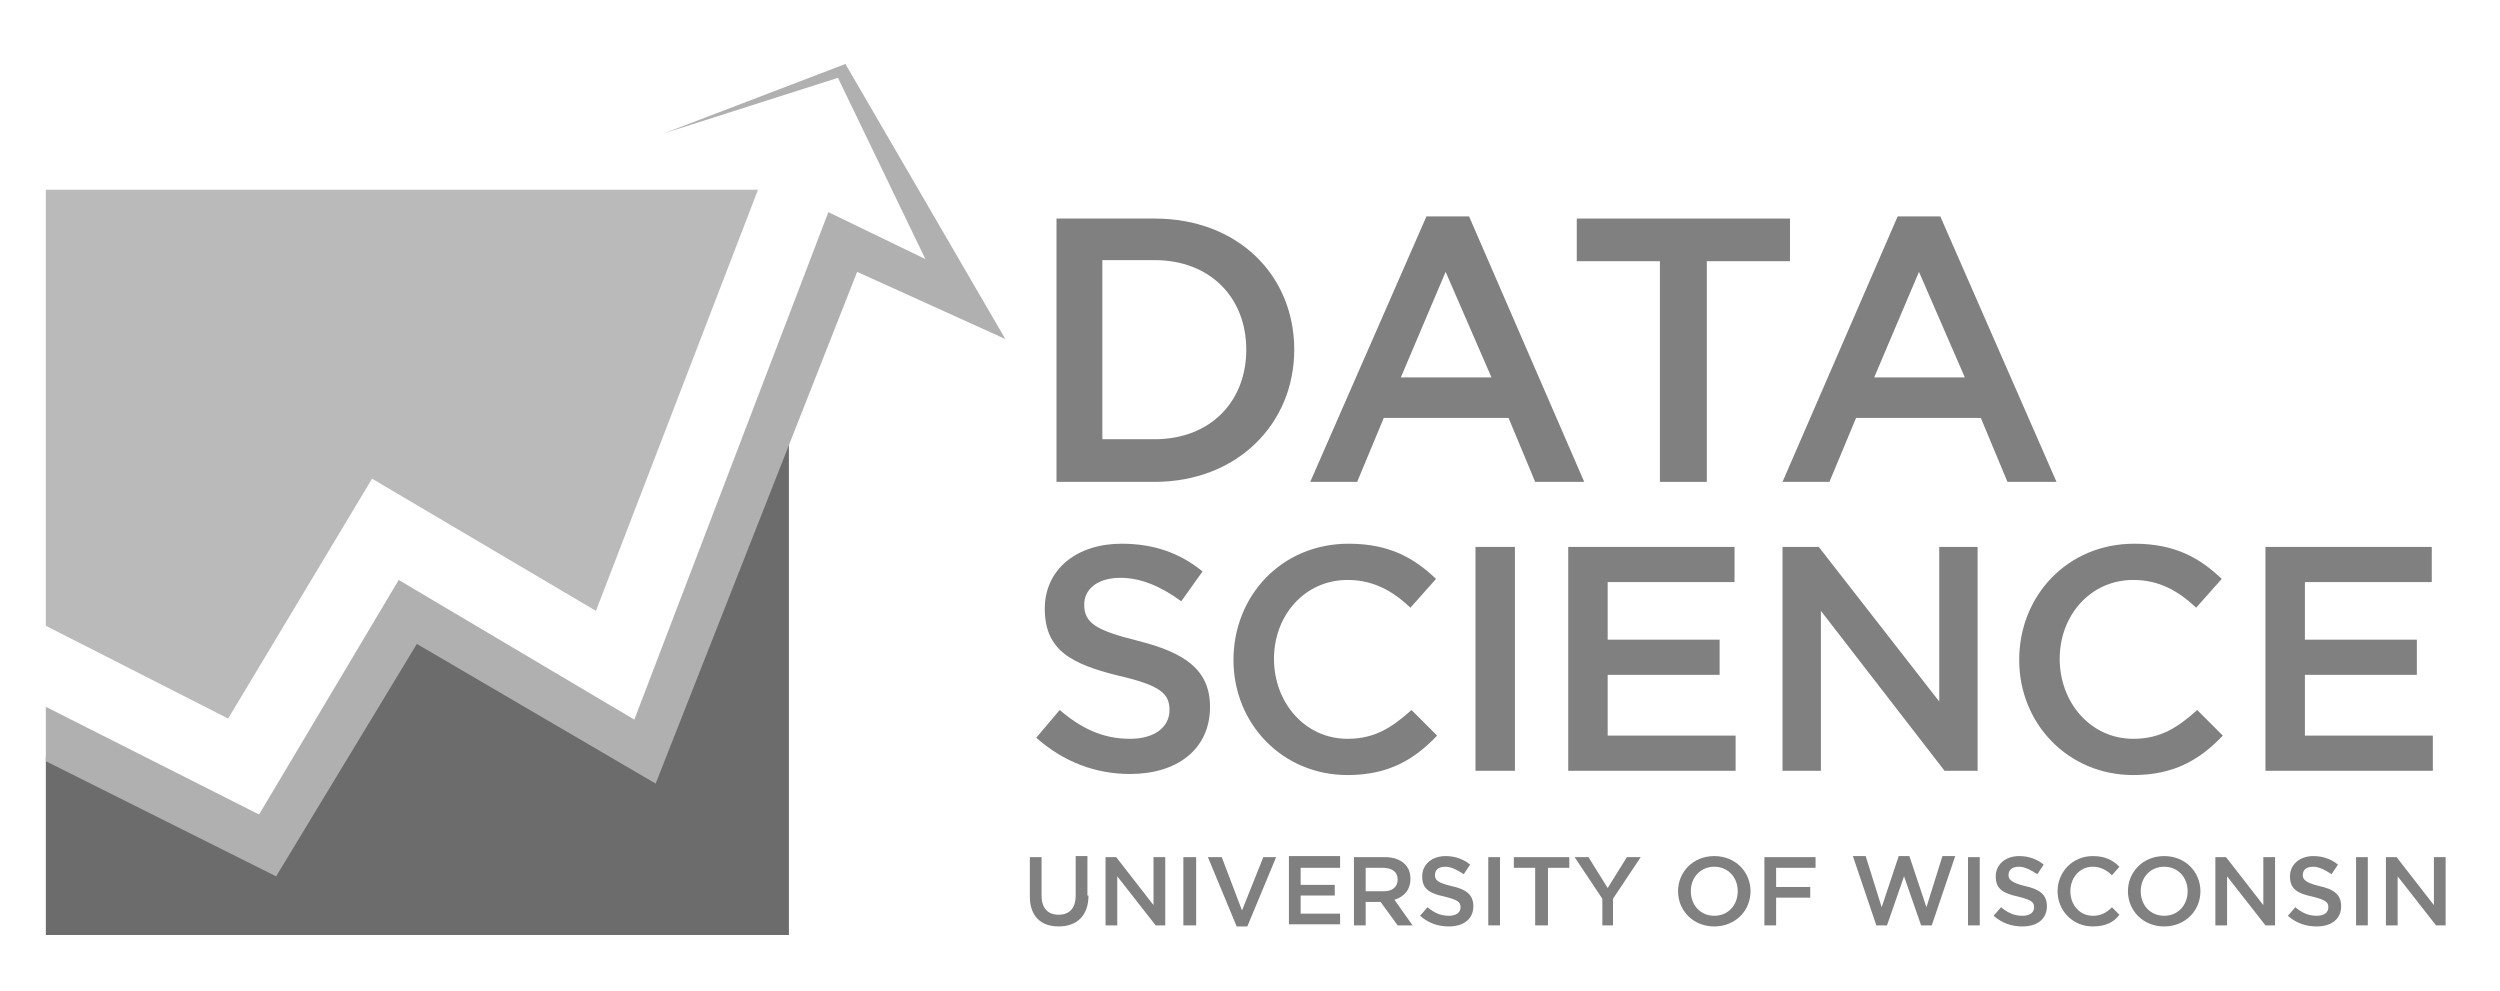
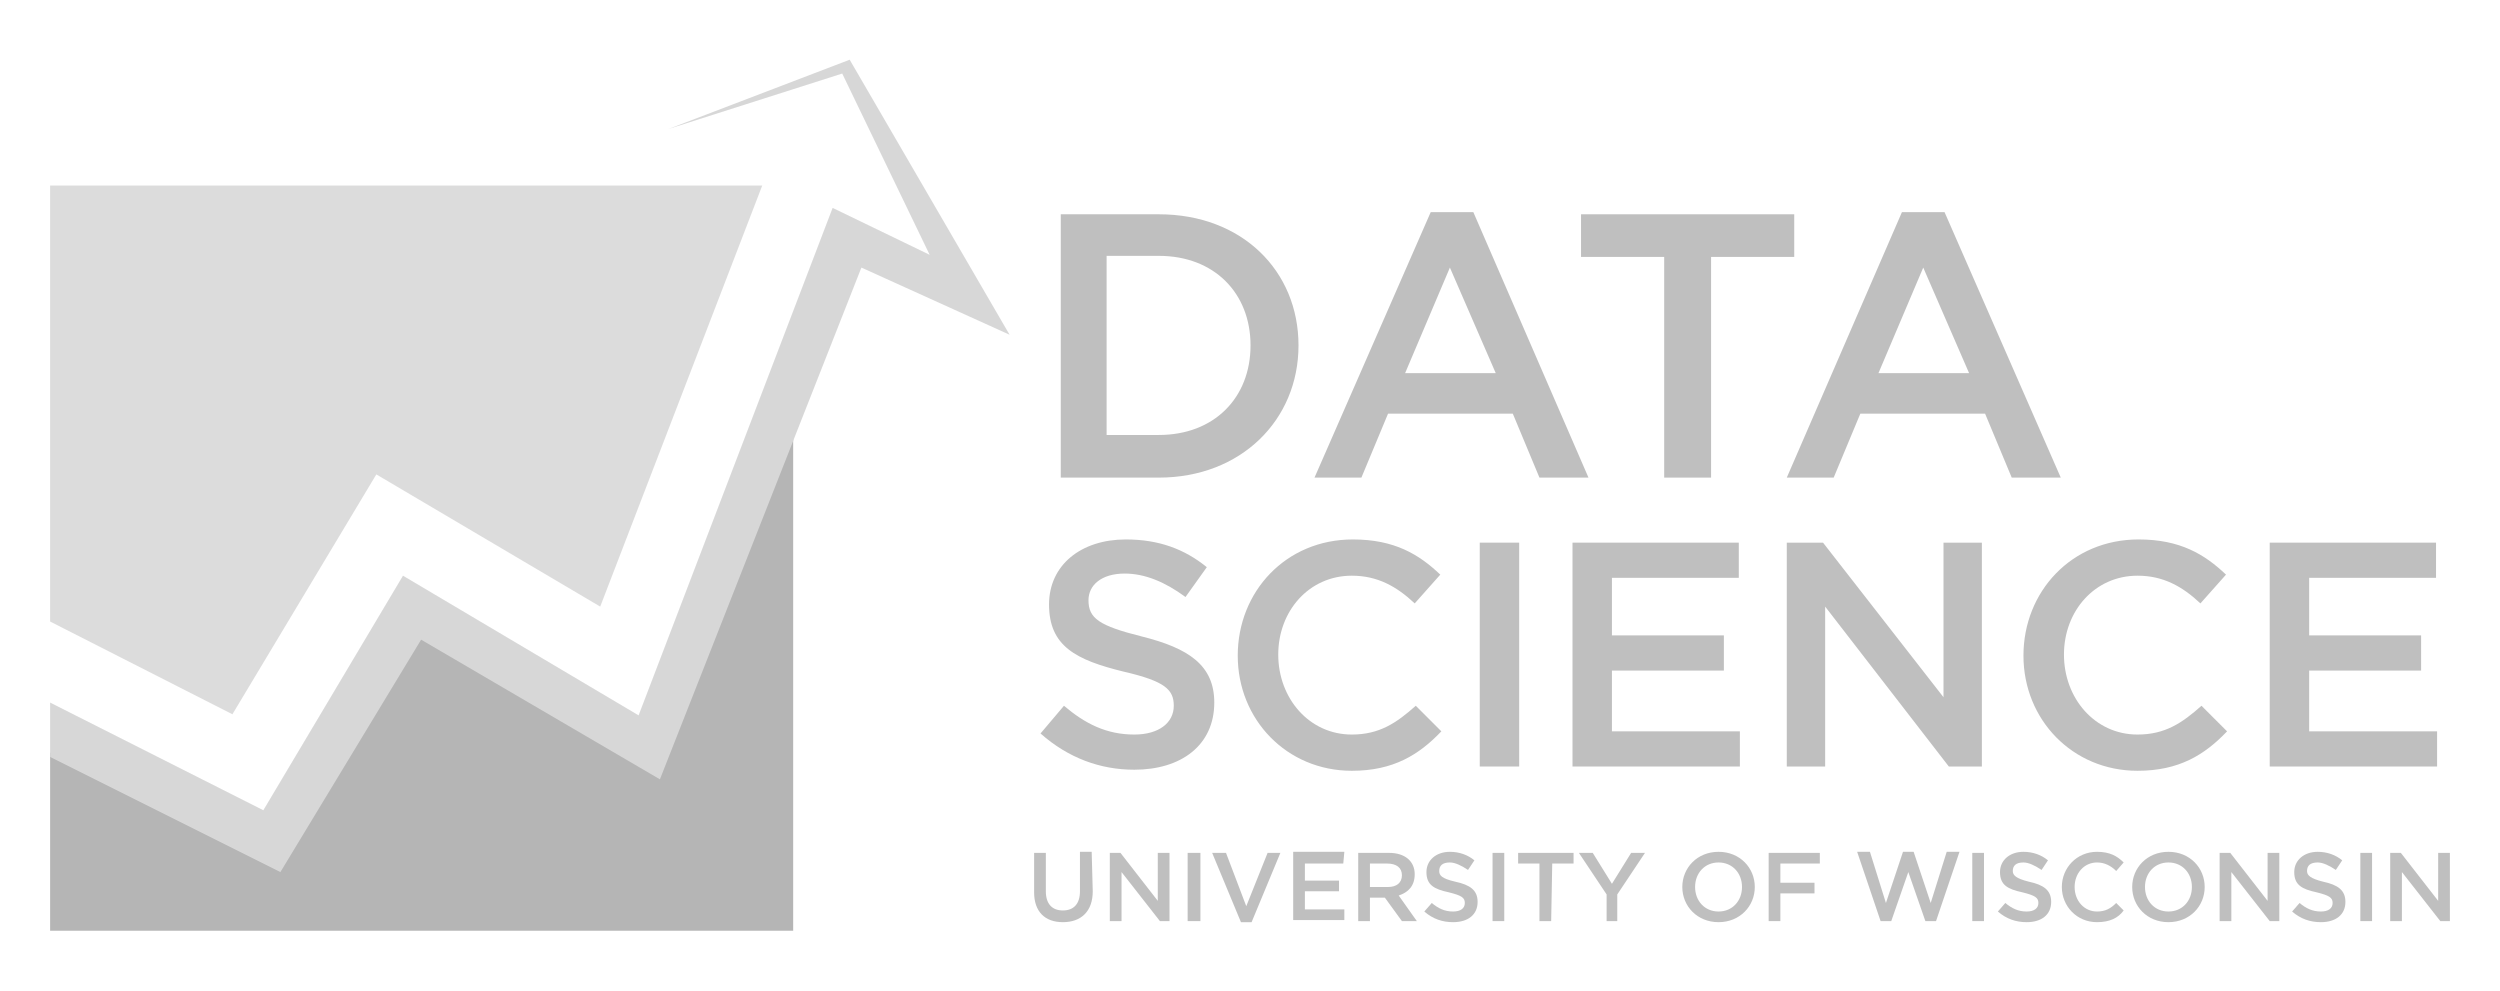
- <svg xmlns="http://www.w3.org/2000/svg" version="1.1" id="Layer_1" x="0px" y="0px" viewBox="0 0 234.5 92.9" style="enable-background:new 0 0 234.5 92.9;" xml:space="preserve">
+ <svg xmlns="http://www.w3.org/2000/svg" version="1.1" id="Layer_1" x="0px" y="0px" viewBox="57 14.1 234.5 92.9" style="enable-background:new 57 14.1 234.5 92.9;" xml:space="preserve">
  <style type="text/css">
- 	.st0{fill:#6C6C6C;}
- 	.st1{fill:#BABABA;}
- 	.st2{fill:#B0B0B0;}
- 	.st3{fill:#808080;}
+ 	.st0{opacity:0.5;}
+ 	.st1{fill:#6C6C6C;}
+ 	.st2{fill:#BABABA;}
+ 	.st3{fill:#B0B0B0;}
+ 	.st4{fill:#808080;}
</style>
-   <g>
+   <g class="st0">
    <g>
-       <polygon class="st0" points="61.4,73.2 39,60.2 25.8,81.9 4.3,71 4.3,87.7 74,87.7 74,41.4   " />
-       <polygon class="st1" points="21.4,67.4 34.9,44.9 55.9,57.3 71.1,17.8 4.3,17.8 4.3,58.7   " />
-       <polygon class="st2" points="79.3,6 62.3,12.5 78.6,7.3 86.8,24.3 77.7,19.9 59.5,67.5 37.4,54.4 24.3,76.4 4.3,66.3 4.3,71.4     25.9,82.2 39.1,60.4 61.5,73.5 80.4,25.5 94.3,31.8   " />
+       <polygon class="st1" points="118.8,86.9 96.4,73.9 83.2,95.6 61.7,84.7 61.7,101.4 131.4,101.4 131.4,55.1   " />
+       <polygon class="st2" points="78.8,81.1 92.3,58.6 113.3,71 128.5,31.5 61.7,31.5 61.7,72.4   " />
+       <polygon class="st3" points="136.7,19.7 119.7,26.2 136,21 144.2,38 135.1,33.6 116.9,81.2 94.8,68.1 81.7,90.1 61.7,80     61.7,85.1 83.3,95.9 96.5,74.1 118.9,87.2 137.8,39.2 151.7,45.5   " />
    </g>
    <g>
      <g>
        <g>
-           <path class="st3" d="M102.1,84c0,1.9-1.1,2.9-2.8,2.9c-1.7,0-2.7-1-2.7-2.8v-3.7h1.1V84c0,1.2,0.6,1.8,1.6,1.8      c1,0,1.6-0.6,1.6-1.8v-3.7h1.1V84z" />
-           <path class="st3" d="M108.2,80.4h1.1v6.4h-0.9l-3.6-4.6v4.6h-1.1v-6.4h1l3.5,4.5V80.4z" />
-           <path class="st3" d="M112.2,80.4v6.4H111v-6.4H112.2z" />
-           <path class="st3" d="M118.5,80.4h1.2l-2.7,6.5h-1l-2.7-6.5h1.3l1.9,5L118.5,80.4z" />
-           <path class="st3" d="M125.6,81.4h-3.6V83h3.2v1h-3.2v1.7h3.7v1h-4.8v-6.4h4.8V81.4z" />
-           <path class="st3" d="M131.1,86.8l-1.6-2.2h-1.4v2.2h-1.1v-6.4h2.9c1.5,0,2.4,0.8,2.4,2c0,1.1-0.6,1.7-1.5,2l1.7,2.4H131.1z       M129.7,81.4h-1.6v2.2h1.7c0.8,0,1.3-0.4,1.3-1.1C131.1,81.8,130.6,81.4,129.7,81.4z" />
-           <path class="st3" d="M136.1,83.1c1.4,0.3,2.1,0.8,2.1,1.9c0,1.2-0.9,1.9-2.3,1.9c-1,0-1.9-0.3-2.7-1l0.7-0.8      c0.6,0.5,1.2,0.8,2,0.8c0.7,0,1.1-0.3,1.1-0.8c0-0.5-0.3-0.7-1.5-1c-1.4-0.3-2.1-0.7-2.1-1.9c0-1.1,0.9-1.9,2.2-1.9      c0.9,0,1.7,0.3,2.3,0.8l-0.6,0.9c-0.6-0.4-1.2-0.7-1.7-0.7c-0.7,0-1,0.3-1,0.8C134.6,82.5,134.8,82.8,136.1,83.1z" />
-           <path class="st3" d="M140.7,80.4v6.4h-1.1v-6.4H140.7z" />
-           <path class="st3" d="M145.1,86.8H144v-5.4h-2v-1h5.2v1h-2V86.8z" />
-           <path class="st3" d="M151.4,86.8h-1.1v-2.5l-2.6-3.9h1.3l1.8,2.9l1.8-2.9h1.3l-2.6,3.9V86.8z" />
-           <path class="st3" d="M160.8,86.9c-2,0-3.4-1.5-3.4-3.3c0-1.8,1.4-3.3,3.4-3.3c2,0,3.4,1.5,3.4,3.3      C164.2,85.4,162.8,86.9,160.8,86.9z M160.8,81.3c-1.3,0-2.2,1-2.2,2.3s0.9,2.3,2.2,2.3c1.3,0,2.2-1,2.2-2.3      S162.1,81.3,160.8,81.3z" />
-           <path class="st3" d="M170.3,81.4h-3.7v1.8h3.2v1h-3.2v2.6h-1.1v-6.4h4.8V81.4z" />
-           <path class="st3" d="M178.1,80.3h1l1.6,4.8l1.5-4.8h1.2l-2.2,6.5h-1l-1.6-4.6l-1.6,4.6h-1l-2.2-6.5h1.2l1.5,4.8L178.1,80.3z" />
-           <path class="st3" d="M185.7,80.4v6.4h-1.1v-6.4H185.7z" />
-           <path class="st3" d="M189.9,83.1c1.4,0.3,2.1,0.8,2.1,1.9c0,1.2-0.9,1.9-2.3,1.9c-1,0-1.9-0.3-2.7-1l0.7-0.8      c0.6,0.5,1.2,0.8,2,0.8c0.7,0,1.1-0.3,1.1-0.8c0-0.5-0.3-0.7-1.5-1c-1.4-0.3-2.1-0.7-2.1-1.9c0-1.1,0.9-1.9,2.2-1.9      c0.9,0,1.7,0.3,2.3,0.8l-0.6,0.9c-0.6-0.4-1.2-0.7-1.7-0.7c-0.7,0-1,0.3-1,0.8C188.4,82.5,188.7,82.8,189.9,83.1z" />
-           <path class="st3" d="M196.3,86.9c-1.9,0-3.3-1.5-3.3-3.3c0-1.8,1.4-3.3,3.3-3.3c1.2,0,1.9,0.4,2.5,1l-0.7,0.8      c-0.5-0.5-1.1-0.8-1.8-0.8c-1.2,0-2.1,1-2.1,2.3s0.9,2.3,2.1,2.3c0.8,0,1.3-0.3,1.8-0.8l0.7,0.7      C198.3,86.5,197.5,86.9,196.3,86.9z" />
-           <path class="st3" d="M203,86.9c-2,0-3.4-1.5-3.4-3.3c0-1.8,1.4-3.3,3.4-3.3c2,0,3.4,1.5,3.4,3.3C206.4,85.4,205,86.9,203,86.9z       M203,81.3c-1.3,0-2.2,1-2.2,2.3s0.9,2.3,2.2,2.3c1.3,0,2.2-1,2.2-2.3S204.3,81.3,203,81.3z" />
-           <path class="st3" d="M212.3,80.4h1.1v6.4h-0.9l-3.6-4.6v4.6h-1.1v-6.4h1l3.5,4.5V80.4z" />
-           <path class="st3" d="M217.5,83.1c1.4,0.3,2.1,0.8,2.1,1.9c0,1.2-0.9,1.9-2.3,1.9c-1,0-1.9-0.3-2.7-1l0.7-0.8      c0.6,0.5,1.2,0.8,2,0.8c0.7,0,1.1-0.3,1.1-0.8c0-0.5-0.3-0.7-1.5-1c-1.4-0.3-2.1-0.7-2.1-1.9c0-1.1,0.9-1.9,2.2-1.9      c0.9,0,1.7,0.3,2.3,0.8l-0.6,0.9c-0.6-0.4-1.2-0.7-1.7-0.7c-0.7,0-1,0.3-1,0.8C216,82.5,216.3,82.8,217.5,83.1z" />
-           <path class="st3" d="M222.1,80.4v6.4H221v-6.4H222.1z" />
-           <path class="st3" d="M228.3,80.4h1.1v6.4h-0.9l-3.6-4.6v4.6h-1.1v-6.4h1l3.5,4.5V80.4z" />
+           <path class="st4" d="M159.5,97.7c0,1.9-1.1,2.9-2.8,2.9s-2.7-1-2.7-2.8v-3.7h1.1v3.6c0,1.2,0.6,1.8,1.6,1.8s1.6-0.6,1.6-1.8V94      h1.1L159.5,97.7L159.5,97.7z" />
+           <path class="st4" d="M165.6,94.1h1.1v6.4h-0.9l-3.6-4.6v4.6h-1.1v-6.4h1l3.5,4.5V94.1z" />
+           <path class="st4" d="M169.6,94.1v6.4h-1.2v-6.4H169.6z" />
+           <path class="st4" d="M175.9,94.1h1.2l-2.7,6.5h-1l-2.7-6.5h1.3l1.9,5L175.9,94.1z" />
+           <path class="st4" d="M183,95.1h-3.6v1.6h3.2v1h-3.2v1.7h3.7v1h-4.8V94h4.8L183,95.1L183,95.1z" />
+           <path class="st4" d="M188.5,100.5l-1.6-2.2h-1.4v2.2h-1.1v-6.4h2.9c1.5,0,2.4,0.8,2.4,2c0,1.1-0.6,1.7-1.5,2l1.7,2.4H188.5z       M187.1,95.1h-1.6v2.2h1.7c0.8,0,1.3-0.4,1.3-1.1S188,95.1,187.1,95.1z" />
+           <path class="st4" d="M193.5,96.8c1.4,0.3,2.1,0.8,2.1,1.9c0,1.2-0.9,1.9-2.3,1.9c-1,0-1.9-0.3-2.7-1l0.7-0.8      c0.6,0.5,1.2,0.8,2,0.8c0.7,0,1.1-0.3,1.1-0.8s-0.3-0.7-1.5-1c-1.4-0.3-2.1-0.7-2.1-1.9c0-1.1,0.9-1.9,2.2-1.9      c0.9,0,1.7,0.3,2.3,0.8l-0.6,0.9c-0.6-0.4-1.2-0.7-1.7-0.7c-0.7,0-1,0.3-1,0.8C192,96.2,192.2,96.5,193.5,96.8z" />
+           <path class="st4" d="M198.1,94.1v6.4H197v-6.4H198.1z" />
+           <path class="st4" d="M202.5,100.5h-1.1v-5.4h-2v-1h5.2v1h-2L202.5,100.5L202.5,100.5z" />
+           <path class="st4" d="M208.8,100.5h-1.1V98l-2.6-3.9h1.3l1.8,2.9l1.8-2.9h1.3l-2.6,3.9v2.5H208.8z" />
+           <path class="st4" d="M218.2,100.6c-2,0-3.4-1.5-3.4-3.3s1.4-3.3,3.4-3.3s3.4,1.5,3.4,3.3S220.2,100.6,218.2,100.6z M218.2,95      c-1.3,0-2.2,1-2.2,2.3s0.9,2.3,2.2,2.3s2.2-1,2.2-2.3S219.5,95,218.2,95z" />
+           <path class="st4" d="M227.7,95.1H224v1.8h3.2v1H224v2.6h-1.1v-6.4h4.8V95.1z" />
+           <path class="st4" d="M235.5,94h1l1.6,4.8l1.5-4.8h1.2l-2.2,6.5h-1l-1.6-4.6l-1.6,4.6h-1l-2.2-6.5h1.2l1.5,4.8L235.5,94z" />
+           <path class="st4" d="M243.1,94.1v6.4H242v-6.4H243.1z" />
+           <path class="st4" d="M247.3,96.8c1.4,0.3,2.1,0.8,2.1,1.9c0,1.2-0.9,1.9-2.3,1.9c-1,0-1.9-0.3-2.7-1l0.7-0.8      c0.6,0.5,1.2,0.8,2,0.8c0.7,0,1.1-0.3,1.1-0.8s-0.3-0.7-1.5-1c-1.4-0.3-2.1-0.7-2.1-1.9c0-1.1,0.9-1.9,2.2-1.9      c0.9,0,1.7,0.3,2.3,0.8l-0.6,0.9c-0.6-0.4-1.2-0.7-1.7-0.7c-0.7,0-1,0.3-1,0.8C245.8,96.2,246.1,96.5,247.3,96.8z" />
+           <path class="st4" d="M253.7,100.6c-1.9,0-3.3-1.5-3.3-3.3s1.4-3.3,3.3-3.3c1.2,0,1.9,0.4,2.5,1l-0.7,0.8      c-0.5-0.5-1.1-0.8-1.8-0.8c-1.2,0-2.1,1-2.1,2.3s0.9,2.3,2.1,2.3c0.8,0,1.3-0.3,1.8-0.8l0.7,0.7      C255.7,100.2,254.9,100.6,253.7,100.6z" />
+           <path class="st4" d="M260.4,100.6c-2,0-3.4-1.5-3.4-3.3s1.4-3.3,3.4-3.3s3.4,1.5,3.4,3.3S262.4,100.6,260.4,100.6z M260.4,95      c-1.3,0-2.2,1-2.2,2.3s0.9,2.3,2.2,2.3s2.2-1,2.2-2.3S261.7,95,260.4,95z" />
+           <path class="st4" d="M269.7,94.1h1.1v6.4h-0.9l-3.6-4.6v4.6h-1.1v-6.4h1l3.5,4.5V94.1z" />
+           <path class="st4" d="M274.9,96.8c1.4,0.3,2.1,0.8,2.1,1.9c0,1.2-0.9,1.9-2.3,1.9c-1,0-1.9-0.3-2.7-1l0.7-0.8      c0.6,0.5,1.2,0.8,2,0.8c0.7,0,1.1-0.3,1.1-0.8s-0.3-0.7-1.5-1c-1.4-0.3-2.1-0.7-2.1-1.9c0-1.1,0.9-1.9,2.2-1.9      c0.9,0,1.7,0.3,2.3,0.8l-0.6,0.9c-0.6-0.4-1.2-0.7-1.7-0.7c-0.7,0-1,0.3-1,0.8C273.4,96.2,273.7,96.5,274.9,96.8z" />
+           <path class="st4" d="M279.5,94.1v6.4h-1.1v-6.4H279.5z" />
+           <path class="st4" d="M285.7,94.1h1.1v6.4h-0.9l-3.6-4.6v4.6h-1.1v-6.4h1l3.5,4.5V94.1z" />
        </g>
      </g>
      <g>
        <g>
-           <path class="st3" d="M108.3,45.2h-9.2V20.5h9.2c7.8,0,13.1,5.3,13.1,12.3C121.4,39.8,116,45.2,108.3,45.2z M108.3,24.4h-4.9      v16.8h4.9c5.2,0,8.6-3.5,8.6-8.4S113.5,24.4,108.3,24.4z" />
-           <path class="st3" d="M148.6,45.2H144l-2.5-6h-11.7l-2.5,6h-4.4l10.9-24.9h4L148.6,45.2z M135.6,25.5l-4.2,9.9h8.5L135.6,25.5z" />
-           <path class="st3" d="M160.1,45.2h-4.4V24.5h-7.8v-4h20v4h-7.8V45.2z" />
-           <path class="st3" d="M192.9,45.2h-4.6l-2.5-6h-11.7l-2.5,6h-4.4L178,20.3h4L192.9,45.2z M180,25.5l-4.2,9.9h8.5L180,25.5z" />
-           <path class="st3" d="M106.7,60.1c4.4,1.1,6.8,2.7,6.8,6.2c0,4-3.1,6.3-7.5,6.3c-3.2,0-6.2-1.1-8.8-3.4l2.2-2.6      c2,1.7,4,2.7,6.6,2.7c2.3,0,3.7-1.1,3.7-2.7c0-1.5-0.8-2.3-4.7-3.2c-4.5-1.1-7-2.4-7-6.3c0-3.7,3-6.1,7.2-6.1      c3.1,0,5.5,0.9,7.6,2.6l-2,2.8c-1.9-1.4-3.8-2.2-5.7-2.2c-2.2,0-3.4,1.1-3.4,2.5C101.7,58.4,102.7,59.1,106.7,60.1z" />
-           <path class="st3" d="M126.4,72.7c-6.1,0-10.7-4.8-10.7-10.8c0-6,4.5-10.9,10.8-10.9c3.9,0,6.2,1.4,8.2,3.3l-2.4,2.7      c-1.7-1.6-3.5-2.6-5.9-2.6c-4,0-6.9,3.3-6.9,7.4c0,4.1,2.9,7.5,6.9,7.5c2.6,0,4.2-1.1,6-2.7l2.4,2.4      C132.7,71.2,130.3,72.7,126.4,72.7z" />
-           <path class="st3" d="M142.1,51.3v21h-3.7v-21H142.1z" />
-           <path class="st3" d="M162.7,54.6h-11.9V60h10.5v3.3h-10.5V69h12v3.3h-15.7v-21h15.6V54.6z" />
-           <path class="st3" d="M181.9,51.3h3.6v21h-3.1l-11.6-15v15h-3.6v-21h3.4l11.3,14.5V51.3z" />
-           <path class="st3" d="M200.1,72.7c-6.1,0-10.7-4.8-10.7-10.8c0-6,4.5-10.9,10.8-10.9c3.9,0,6.2,1.4,8.2,3.3l-2.4,2.7      c-1.7-1.6-3.5-2.6-5.9-2.6c-4,0-6.9,3.3-6.9,7.4c0,4.1,2.9,7.5,6.9,7.5c2.6,0,4.2-1.1,6-2.7l2.4,2.4      C206.4,71.2,204,72.7,200.1,72.7z" />
-           <path class="st3" d="M228.1,54.6h-11.9V60h10.5v3.3h-10.5V69h12v3.3h-15.7v-21h15.6V54.6z" />
+           <path class="st4" d="M165.7,58.9h-9.2V34.2h9.2c7.8,0,13.1,5.3,13.1,12.3S173.4,58.9,165.7,58.9z M165.7,38.1h-4.9v16.8h4.9      c5.2,0,8.6-3.5,8.6-8.4C174.3,41.6,170.9,38.1,165.7,38.1z" />
+           <path class="st4" d="M206,58.9h-4.6l-2.5-6h-11.7l-2.5,6h-4.4L191.2,34h4L206,58.9z M193,39.2l-4.2,9.9h8.5L193,39.2z" />
+           <path class="st4" d="M217.5,58.9h-4.4V38.2h-7.8v-4h20v4h-7.8V58.9z" />
+           <path class="st4" d="M250.3,58.9h-4.6l-2.5-6h-11.7l-2.5,6h-4.4L235.4,34h4L250.3,58.9z M237.4,39.2l-4.2,9.9h8.5L237.4,39.2z" />
+           <path class="st4" d="M164.1,73.8c4.4,1.1,6.8,2.7,6.8,6.2c0,4-3.1,6.3-7.5,6.3c-3.2,0-6.2-1.1-8.8-3.4l2.2-2.6      c2,1.7,4,2.7,6.6,2.7c2.3,0,3.7-1.1,3.7-2.7c0-1.5-0.8-2.3-4.7-3.2c-4.5-1.1-7-2.4-7-6.3c0-3.7,3-6.1,7.2-6.1      c3.1,0,5.5,0.9,7.6,2.6l-2,2.8c-1.9-1.4-3.8-2.2-5.7-2.2c-2.2,0-3.4,1.1-3.4,2.5C159.1,72.1,160.1,72.8,164.1,73.8z" />
+           <path class="st4" d="M183.8,86.4c-6.1,0-10.7-4.8-10.7-10.8s4.5-10.9,10.8-10.9c3.9,0,6.2,1.4,8.2,3.3l-2.4,2.7      c-1.7-1.6-3.5-2.6-5.9-2.6c-4,0-6.9,3.3-6.9,7.4s2.9,7.5,6.9,7.5c2.6,0,4.2-1.1,6-2.7l2.4,2.4C190.1,84.9,187.7,86.4,183.8,86.4      z" />
+           <path class="st4" d="M199.5,65v21h-3.7V65H199.5z" />
+           <path class="st4" d="M220.1,68.3h-11.9v5.4h10.5V77h-10.5v5.7h12V86h-15.7V65h15.6L220.1,68.3L220.1,68.3z" />
+           <path class="st4" d="M239.3,65h3.6v21h-3.1l-11.6-15v15h-3.6V65h3.4l11.3,14.5L239.3,65L239.3,65z" />
+           <path class="st4" d="M257.5,86.4c-6.1,0-10.7-4.8-10.7-10.8s4.5-10.9,10.8-10.9c3.9,0,6.2,1.4,8.2,3.3l-2.4,2.7      c-1.7-1.6-3.5-2.6-5.9-2.6c-4,0-6.9,3.3-6.9,7.4s2.9,7.5,6.9,7.5c2.6,0,4.2-1.1,6-2.7l2.4,2.4C263.8,84.9,261.4,86.4,257.5,86.4      z" />
+           <path class="st4" d="M285.5,68.3h-11.9v5.4h10.5V77h-10.5v5.7h12V86h-15.7V65h15.6V68.3L285.5,68.3z" />
        </g>
      </g>
    </g>
  </g>
</svg>
